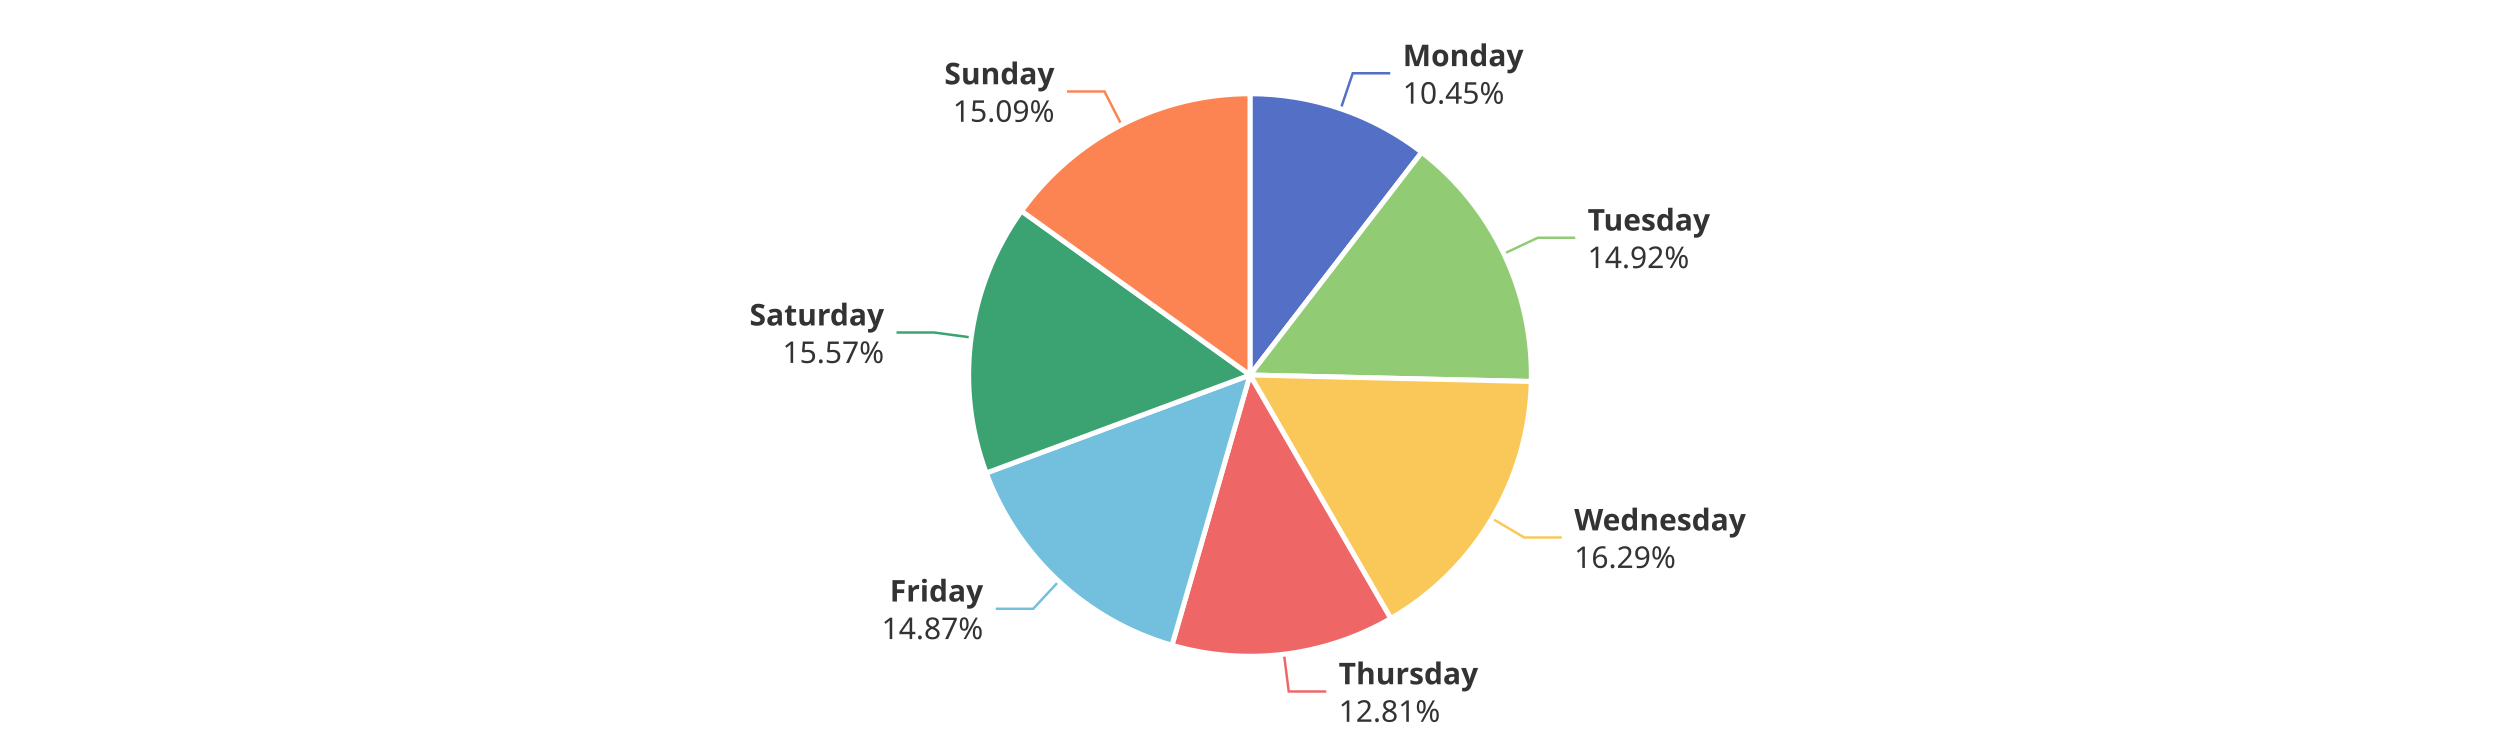
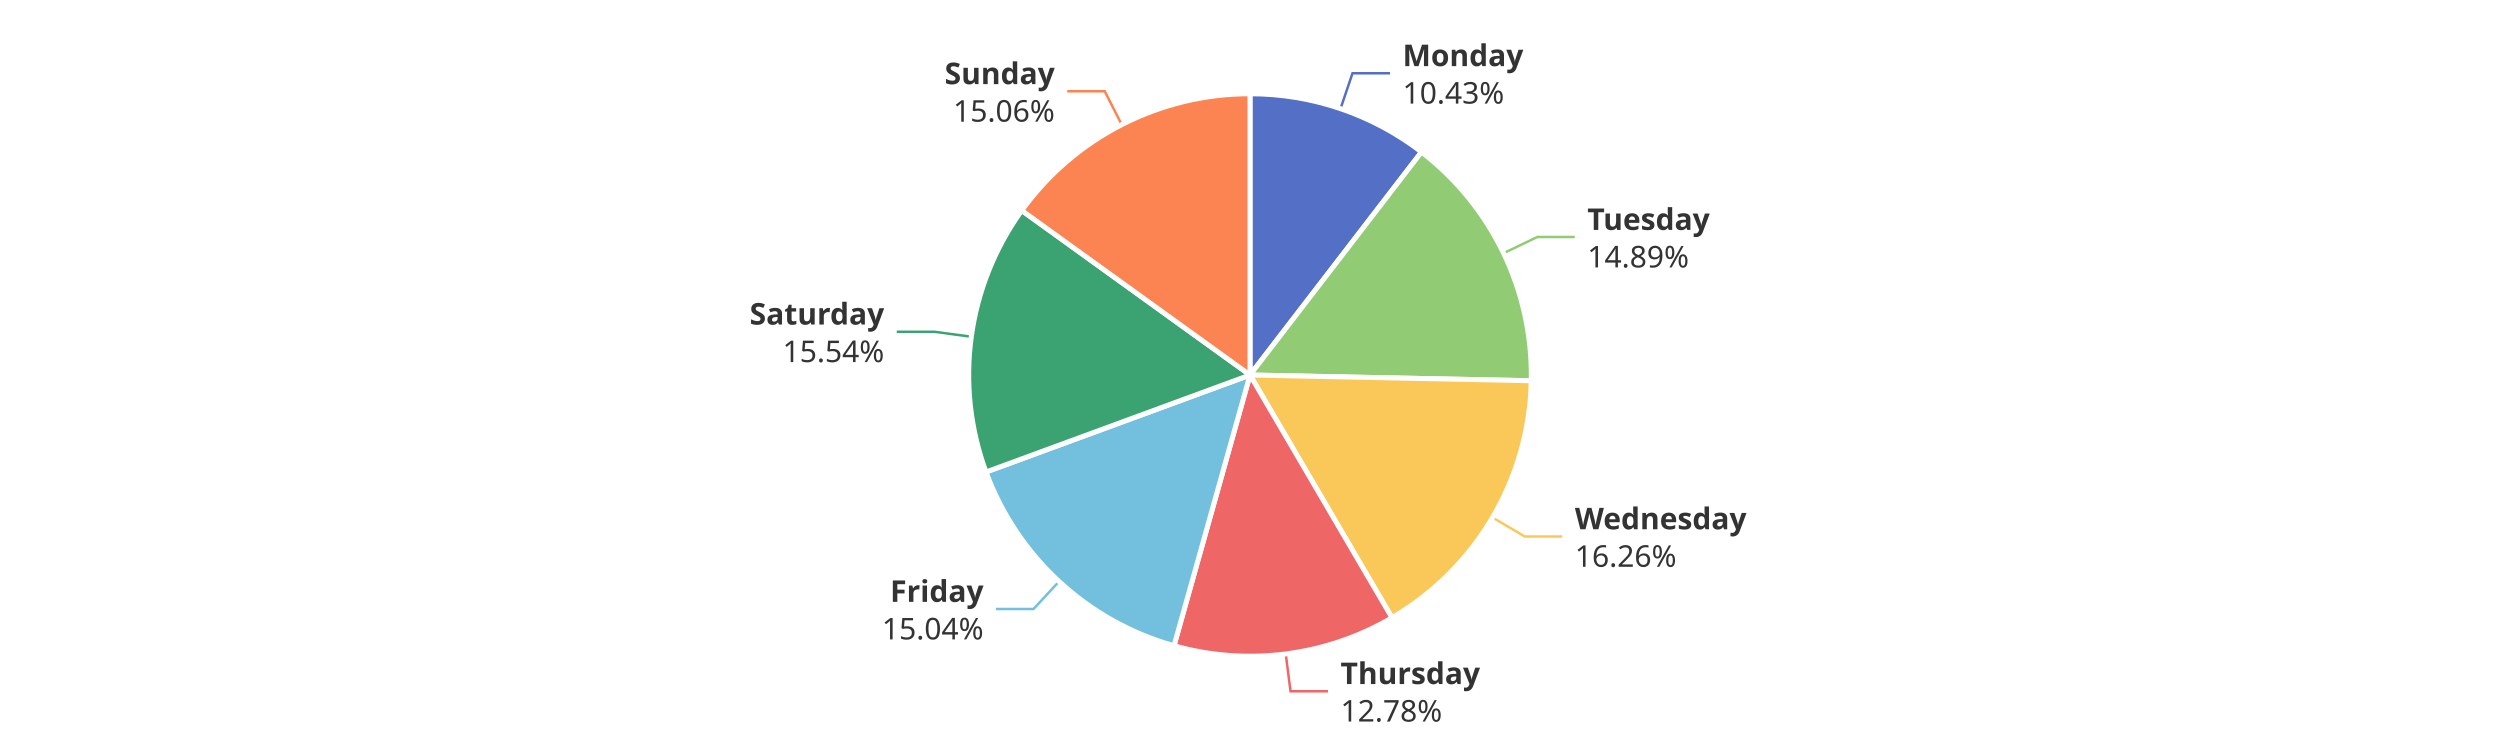
<svg xmlns="http://www.w3.org/2000/svg" width="1000" height="300" version="1.1" baseProfile="full" viewBox="0 0 1000 300">
  <rect width="1000" height="300" x="0" y="0" id="0" fill="#ffffff" />
-   <polyline points="536.3 43.5 541.1 29.3 556.1 29.3" fill="none" stroke="#5470c6" />
-   <polyline points="601.5 101.5 615.1 95.1 630.1 95.1" fill="none" stroke="#91cc75" />
-   <polyline points="596.8 207.4 609.7 215 624.7 215" fill="none" stroke="#fac858" />
-   <polyline points="513.6 261.7 515.5 276.6 530.5 276.6" fill="none" stroke="#ee6666" />
-   <polyline points="423.5 232.5 413.3 243.5 398.3 243.5" fill="none" stroke="#73c0de" />
-   <polyline points="388.5 135 373.6 133 358.6 133" fill="none" stroke="#3ba272" />
-   <polyline points="448.6 49.9 441.8 36.6 426.8 36.6" fill="none" stroke="#fc8452" />
-   <path d="M500 37.5A112.5 112.5 0 0 1 568.7 60.9L500 150Z" fill="#5470c6" stroke="#fff" stroke-width="2" stroke-linejoin="round" />
-   <path d="M568.7 60.9A112.5 112.5 0 0 1 612.5 152.6L500 150Z" fill="#91cc75" stroke="#fff" stroke-width="2" stroke-linejoin="round" />
-   <path d="M612.5 152.6A112.5 112.5 0 0 1 556.3 247.4L500 150Z" fill="#fac858" stroke="#fff" stroke-width="2" stroke-linejoin="round" />
-   <path d="M556.3 247.4A112.5 112.5 0 0 1 468.8 258.1L500 150Z" fill="#ee6666" stroke="#fff" stroke-width="2" stroke-linejoin="round" />
-   <path d="M468.8 258.1A112.5 112.5 0 0 1 394.5 189.2L500 150Z" fill="#73c0de" stroke="#fff" stroke-width="2" stroke-linejoin="round" />
-   <path d="M394.5 189.2A112.5 112.5 0 0 1 408.6 84.4L500 150Z" fill="#3ba272" stroke="#fff" stroke-width="2" stroke-linejoin="round" />
-   <path d="M408.6 84.4A112.5 112.5 0 0 1 500 37.5L500 150Z" fill="#fc8452" stroke="#fff" stroke-width="2" stroke-linejoin="round" />
-   <path d="M0 -15l42.8 0l0 30l-42.8 0Z" transform="translate(561.1099 29.3094)" fill="none" />
-   <text dominant-baseline="central" text-anchor="start" style="font-size:12px;font-family:sans-serif;font-weight:bold;" y="-7.5" transform="translate(561.1099 29.3094)" fill="#333" stroke="rgb(255,255,255)" stroke-width="2" paint-order="stroke" stroke-miterlimit="2">Monday</text>
-   <text dominant-baseline="central" text-anchor="start" style="font-size:12px;font-family:sans-serif;" y="7.5" transform="translate(561.1099 29.3094)" fill="#333" stroke="rgb(255,255,255)" stroke-width="2" paint-order="stroke" stroke-miterlimit="2">10.45%</text>
-   <path d="M0 -15l46.2 0l0 30l-46.2 0Z" transform="translate(635.0566 95.0616)" fill="none" />
-   <text dominant-baseline="central" text-anchor="start" style="font-size:12px;font-family:sans-serif;font-weight:bold;" y="-7.5" transform="translate(635.0566 95.0616)" fill="#333" stroke="rgb(255,255,255)" stroke-width="2" paint-order="stroke" stroke-miterlimit="2">Tuesday</text>
-   <text dominant-baseline="central" text-anchor="start" style="font-size:12px;font-family:sans-serif;" y="7.5" transform="translate(635.0566 95.0616)" fill="#333" stroke="rgb(255,255,255)" stroke-width="2" paint-order="stroke" stroke-miterlimit="2">14.92%</text>
-   <path d="M0 -15l63.6 0l0 30l-63.6 0Z" transform="translate(629.6834 215.0062)" fill="none" />
-   <text dominant-baseline="central" text-anchor="start" style="font-size:12px;font-family:sans-serif;font-weight:bold;" y="-7.5" transform="translate(629.6834 215.0062)" fill="#333" stroke="rgb(255,255,255)" stroke-width="2" paint-order="stroke" stroke-miterlimit="2">Wednesday</text>
-   <text dominant-baseline="central" text-anchor="start" style="font-size:12px;font-family:sans-serif;" y="7.5" transform="translate(629.6834 215.0062)" fill="#333" stroke="rgb(255,255,255)" stroke-width="2" paint-order="stroke" stroke-miterlimit="2">16.29%</text>
-   <path d="M0 -15l50.2 0l0 30l-50.2 0Z" transform="translate(535.4632 276.5588)" fill="none" />
-   <text dominant-baseline="central" text-anchor="start" style="font-size:12px;font-family:sans-serif;font-weight:bold;" y="-7.5" transform="translate(535.4632 276.5588)" fill="#333" stroke="rgb(255,255,255)" stroke-width="2" paint-order="stroke" stroke-miterlimit="2">Thursday</text>
-   <text dominant-baseline="central" text-anchor="start" style="font-size:12px;font-family:sans-serif;" y="7.5" transform="translate(535.4632 276.5588)" fill="#333" stroke="rgb(255,255,255)" stroke-width="2" paint-order="stroke" stroke-miterlimit="2">12.81%</text>
-   <path d="M-40.9 -15l40.9 0l0 30l-40.9 0Z" transform="translate(393.2766 243.4628)" fill="none" />
-   <text dominant-baseline="central" text-anchor="end" style="font-size:12px;font-family:sans-serif;font-weight:bold;" y="-7.5" transform="translate(393.2766 243.4628)" fill="#333" stroke="rgb(255,255,255)" stroke-width="2" paint-order="stroke" stroke-miterlimit="2">Friday</text>
-   <text dominant-baseline="central" text-anchor="end" style="font-size:12px;font-family:sans-serif;" y="7.5" transform="translate(393.2766 243.4628)" fill="#333" stroke="rgb(255,255,255)" stroke-width="2" paint-order="stroke" stroke-miterlimit="2">14.87%</text>
-   <path d="M-48.2 -15l48.2 0l0 30l-48.2 0Z" transform="translate(353.6348 133.027)" fill="none" />
-   <text dominant-baseline="central" text-anchor="end" style="font-size:12px;font-family:sans-serif;font-weight:bold;" y="-7.5" transform="translate(353.6348 133.027)" fill="#333" stroke="rgb(255,255,255)" stroke-width="2" paint-order="stroke" stroke-miterlimit="2">Saturday</text>
-   <text dominant-baseline="central" text-anchor="end" style="font-size:12px;font-family:sans-serif;" y="7.5" transform="translate(353.6348 133.027)" fill="#333" stroke="rgb(255,255,255)" stroke-width="2" paint-order="stroke" stroke-miterlimit="2">15.57%</text>
-   <path d="M-40.9 -15l40.9 0l0 30l-40.9 0Z" transform="translate(421.7952 36.5608)" fill="none" />
-   <text dominant-baseline="central" text-anchor="end" style="font-size:12px;font-family:sans-serif;font-weight:bold;" y="-7.5" transform="translate(421.7952 36.5608)" fill="#333" stroke="rgb(255,255,255)" stroke-width="2" paint-order="stroke" stroke-miterlimit="2">Sunday</text>
-   <text dominant-baseline="central" text-anchor="end" style="font-size:12px;font-family:sans-serif;" y="7.5" transform="translate(421.7952 36.5608)" fill="#333" stroke="rgb(255,255,255)" stroke-width="2" paint-order="stroke" stroke-miterlimit="2">15.09%</text>
+   <polyline points="536.2 43.5 541 29.3 556 29.3" fill="none" stroke="#5470c6" />
+   <polyline points="601.4 101.3 614.9 94.8 629.9 94.8" fill="none" stroke="#91cc75" />
+   <polyline points="597 207 609.9 214.6 624.9 214.6" fill="none" stroke="#fac858" />
+   <polyline points="514.3 261.6 516.2 276.5 531.2 276.5" fill="none" stroke="#ee6666" />
+   <polyline points="423.6 232.6 413.4 243.6 398.4 243.6" fill="none" stroke="#73c0de" />
+   <polyline points="388.5 134.7 373.7 132.7 358.7 132.7" fill="none" stroke="#3ba272" />
+   <polyline points="448.7 49.9 441.9 36.5 426.9 36.5" fill="none" stroke="#fc8452" />
+   <path d="M500 37.5A112.5 112.5 0 0 1 568.6 60.8L500 150Z" fill="#5470c6" stroke="#fff" stroke-width="2" stroke-linejoin="round" />
+   <path d="M568.6 60.8A112.5 112.5 0 0 1 612.5 152.3L500 150Z" fill="#91cc75" stroke="#fff" stroke-width="2" stroke-linejoin="round" />
+   <path d="M612.5 152.3A112.5 112.5 0 0 1 556.8 247.1L500 150Z" fill="#fac858" stroke="#fff" stroke-width="2" stroke-linejoin="round" />
+   <path d="M556.8 247.1A112.5 112.5 0 0 1 469.6 258.3L500 150Z" fill="#ee6666" stroke="#fff" stroke-width="2" stroke-linejoin="round" />
+   <path d="M469.6 258.3A112.5 112.5 0 0 1 394.4 188.8L500 150Z" fill="#73c0de" stroke="#fff" stroke-width="2" stroke-linejoin="round" />
+   <path d="M394.4 188.8A112.5 112.5 0 0 1 408.7 84.2L500 150Z" fill="#3ba272" stroke="#fff" stroke-width="2" stroke-linejoin="round" />
+   <path d="M408.7 84.2A112.5 112.5 0 0 1 500 37.5L500 150Z" fill="#fc8452" stroke="#fff" stroke-width="2" stroke-linejoin="round" />
+   <path d="M0 -15l42.8 0l0 30l-42.8 0Z" transform="translate(561.0341 29.2836)" fill="none" />
+   <text dominant-baseline="central" text-anchor="start" style="font-size:12px;font-family:sans-serif;font-weight:bold;" y="-7.5" transform="translate(561.0341 29.2836)" fill="#333" stroke="rgb(255,255,255)" stroke-width="2" paint-order="stroke" stroke-miterlimit="2">Monday</text>
+   <text dominant-baseline="central" text-anchor="start" style="font-size:12px;font-family:sans-serif;" y="7.5" transform="translate(561.0341 29.2836)" fill="#333" stroke="rgb(255,255,255)" stroke-width="2" paint-order="stroke" stroke-miterlimit="2">10.43%</text>
+   <path d="M0 -15l46.2 0l0 30l-46.2 0Z" transform="translate(634.9355 94.8087)" fill="none" />
+   <text dominant-baseline="central" text-anchor="start" style="font-size:12px;font-family:sans-serif;font-weight:bold;" y="-7.5" transform="translate(634.9355 94.8087)" fill="#333" stroke="rgb(255,255,255)" stroke-width="2" paint-order="stroke" stroke-miterlimit="2">Tuesday</text>
+   <text dominant-baseline="central" text-anchor="start" style="font-size:12px;font-family:sans-serif;" y="7.5" transform="translate(634.9355 94.8087)" fill="#333" stroke="rgb(255,255,255)" stroke-width="2" paint-order="stroke" stroke-miterlimit="2">14.89%</text>
+   <path d="M0 -15l63.6 0l0 30l-63.6 0Z" transform="translate(629.948 214.5577)" fill="none" />
+   <text dominant-baseline="central" text-anchor="start" style="font-size:12px;font-family:sans-serif;font-weight:bold;" y="-7.5" transform="translate(629.948 214.5577)" fill="#333" stroke="rgb(255,255,255)" stroke-width="2" paint-order="stroke" stroke-miterlimit="2">Wednesday</text>
+   <text dominant-baseline="central" text-anchor="start" style="font-size:12px;font-family:sans-serif;" y="7.5" transform="translate(629.948 214.5577)" fill="#333" stroke="rgb(255,255,255)" stroke-width="2" paint-order="stroke" stroke-miterlimit="2">16.26%</text>
+   <path d="M0 -15l50.2 0l0 30l-50.2 0Z" transform="translate(536.2184 276.4643)" fill="none" />
+   <text dominant-baseline="central" text-anchor="start" style="font-size:12px;font-family:sans-serif;font-weight:bold;" y="-7.5" transform="translate(536.2184 276.4643)" fill="#333" stroke="rgb(255,255,255)" stroke-width="2" paint-order="stroke" stroke-miterlimit="2">Thursday</text>
+   <text dominant-baseline="central" text-anchor="start" style="font-size:12px;font-family:sans-serif;" y="7.5" transform="translate(536.2184 276.4643)" fill="#333" stroke="rgb(255,255,255)" stroke-width="2" paint-order="stroke" stroke-miterlimit="2">12.78%</text>
+   <path d="M-40.9 -15l40.9 0l0 30l-40.9 0Z" transform="translate(393.4235 243.5989)" fill="none" />
+   <text dominant-baseline="central" text-anchor="end" style="font-size:12px;font-family:sans-serif;font-weight:bold;" y="-7.5" transform="translate(393.4235 243.5989)" fill="#333" stroke="rgb(255,255,255)" stroke-width="2" paint-order="stroke" stroke-miterlimit="2">Friday</text>
+   <text dominant-baseline="central" text-anchor="end" style="font-size:12px;font-family:sans-serif;" y="7.5" transform="translate(393.4235 243.5989)" fill="#333" stroke="rgb(255,255,255)" stroke-width="2" paint-order="stroke" stroke-miterlimit="2">15.04%</text>
+   <path d="M-48.2 -15l48.2 0l0 30l-48.2 0Z" transform="translate(353.6833 132.6698)" fill="none" />
+   <text dominant-baseline="central" text-anchor="end" style="font-size:12px;font-family:sans-serif;font-weight:bold;" y="-7.5" transform="translate(353.6833 132.6698)" fill="#333" stroke="rgb(255,255,255)" stroke-width="2" paint-order="stroke" stroke-miterlimit="2">Saturday</text>
+   <text dominant-baseline="central" text-anchor="end" style="font-size:12px;font-family:sans-serif;" y="7.5" transform="translate(353.6833 132.6698)" fill="#333" stroke="rgb(255,255,255)" stroke-width="2" paint-order="stroke" stroke-miterlimit="2">15.54%</text>
+   <path d="M-40.9 -15l40.9 0l0 30l-40.9 0Z" transform="translate(421.9022 36.506)" fill="none" />
+   <text dominant-baseline="central" text-anchor="end" style="font-size:12px;font-family:sans-serif;font-weight:bold;" y="-7.5" transform="translate(421.9022 36.506)" fill="#333" stroke="rgb(255,255,255)" stroke-width="2" paint-order="stroke" stroke-miterlimit="2">Sunday</text>
+   <text dominant-baseline="central" text-anchor="end" style="font-size:12px;font-family:sans-serif;" y="7.5" transform="translate(421.9022 36.506)" fill="#333" stroke="rgb(255,255,255)" stroke-width="2" paint-order="stroke" stroke-miterlimit="2">15.06%</text>
</svg>
